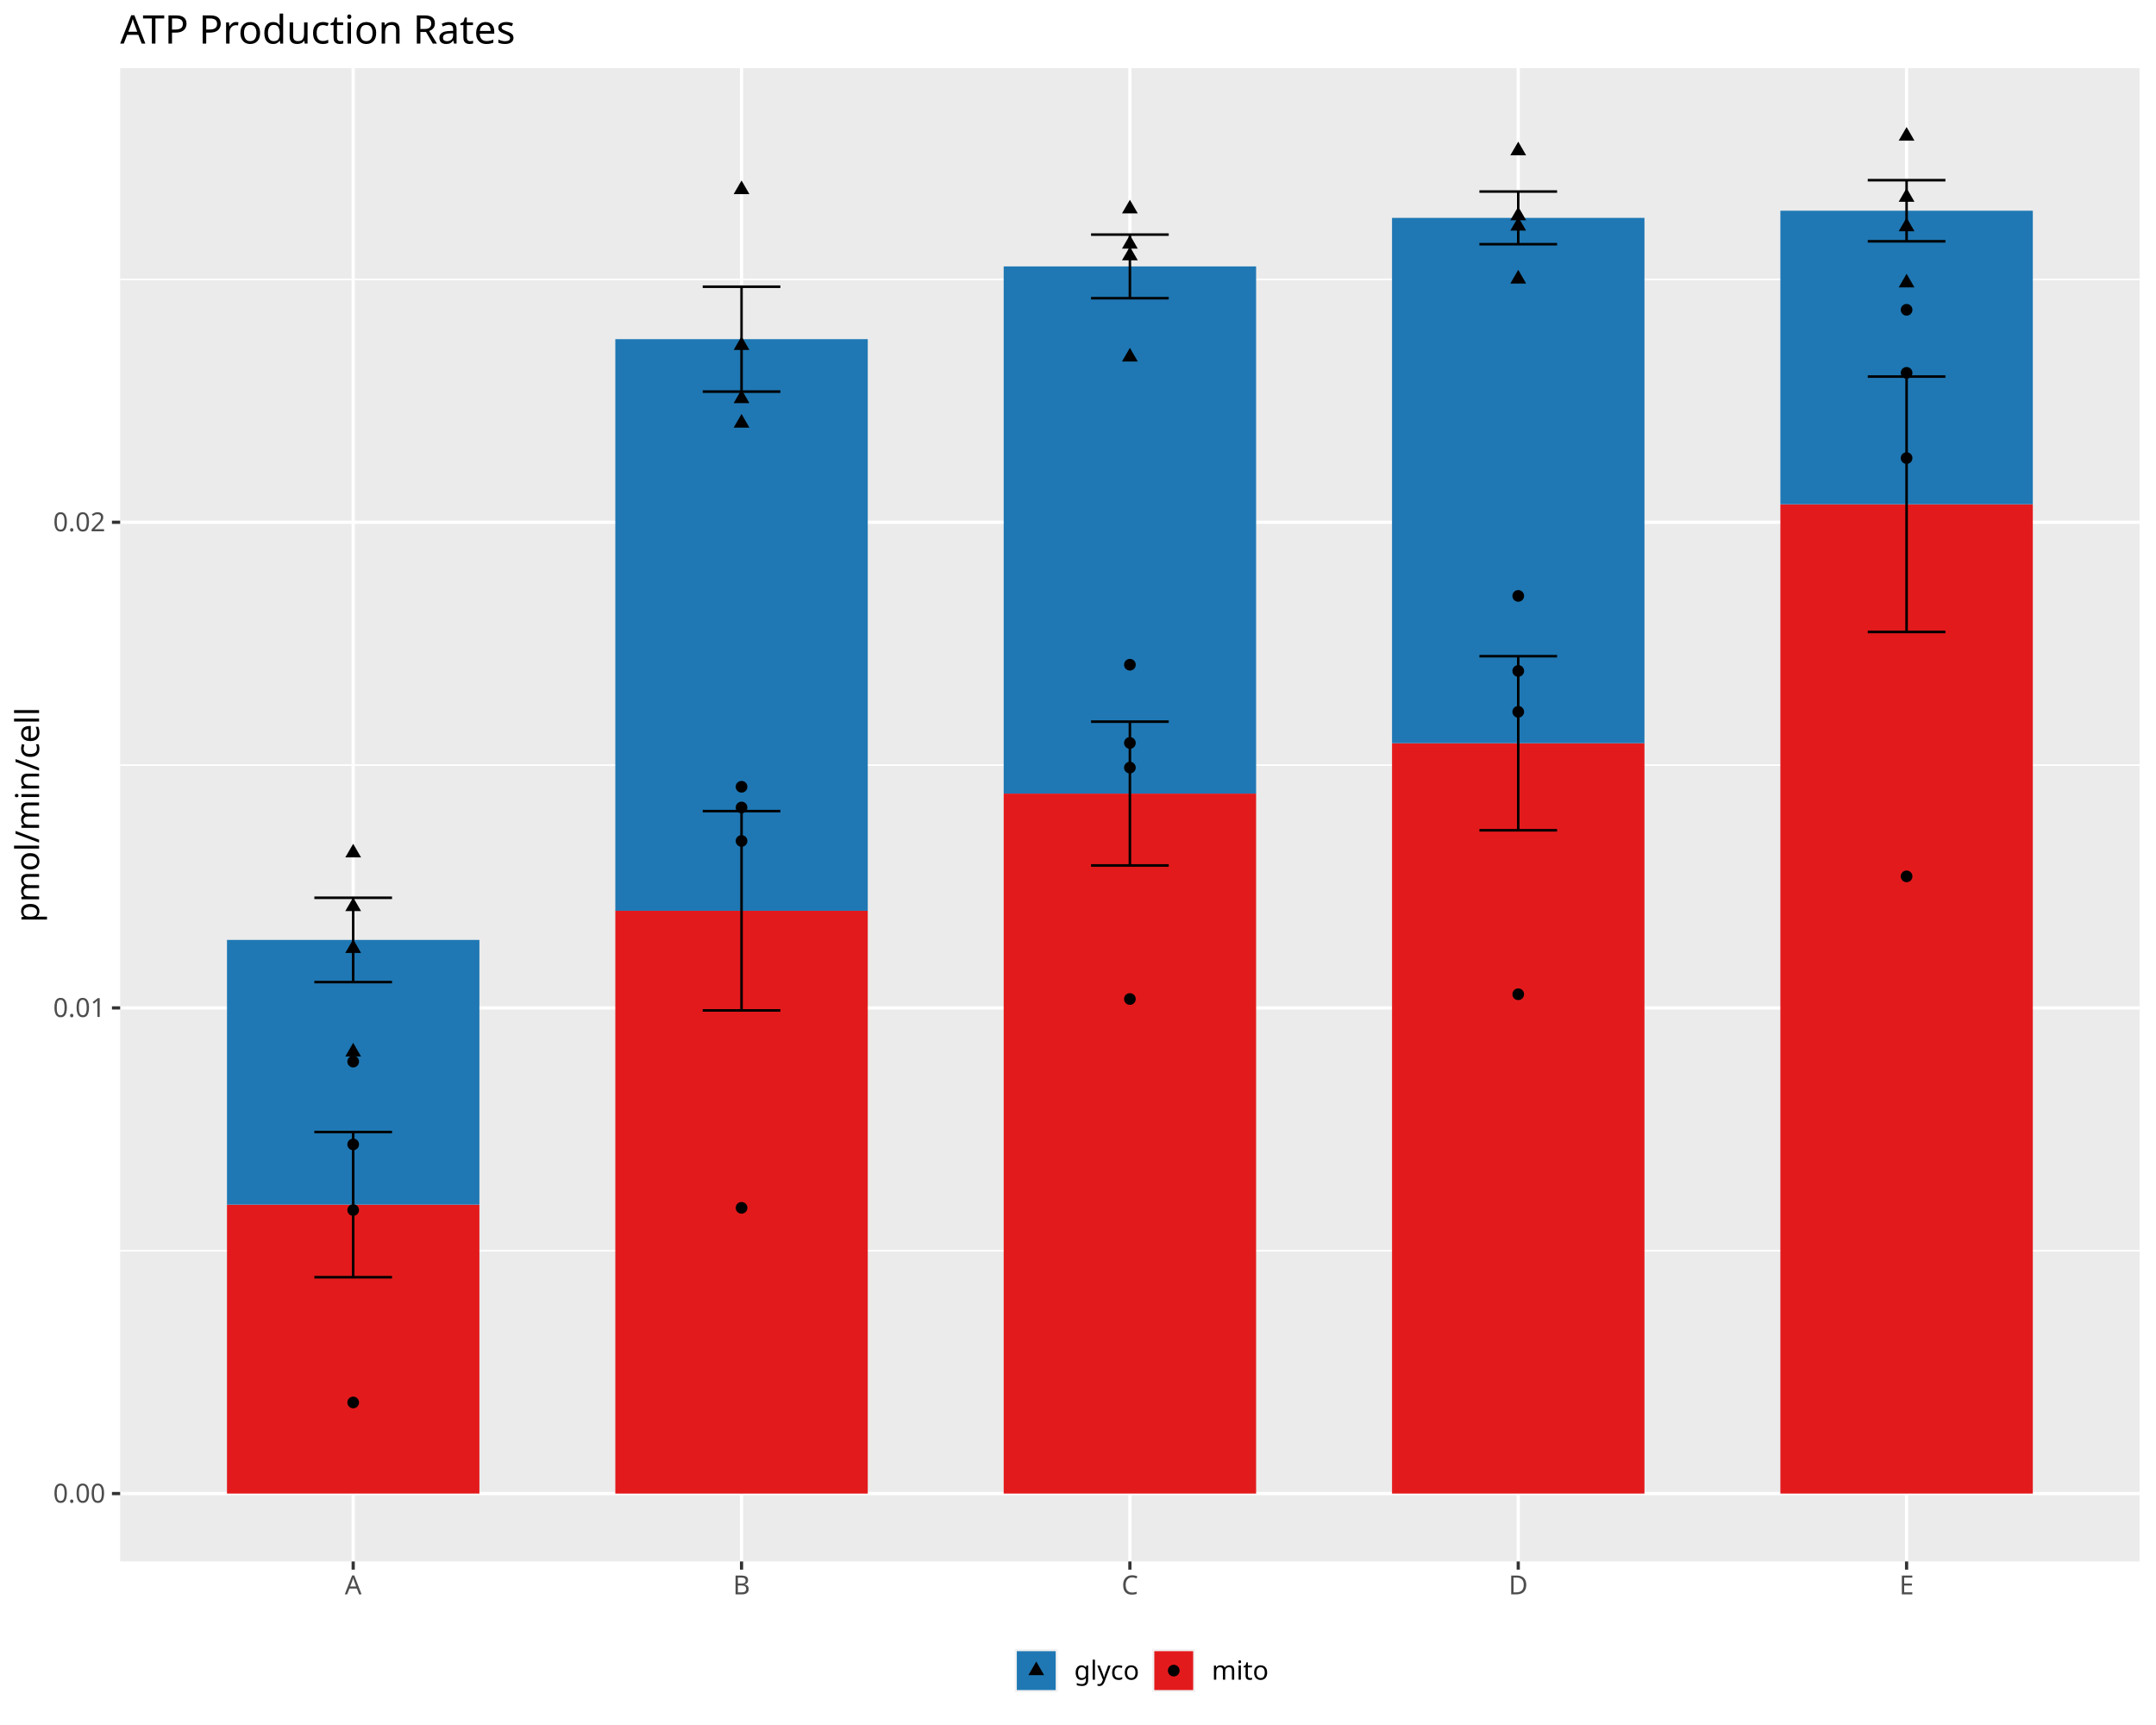
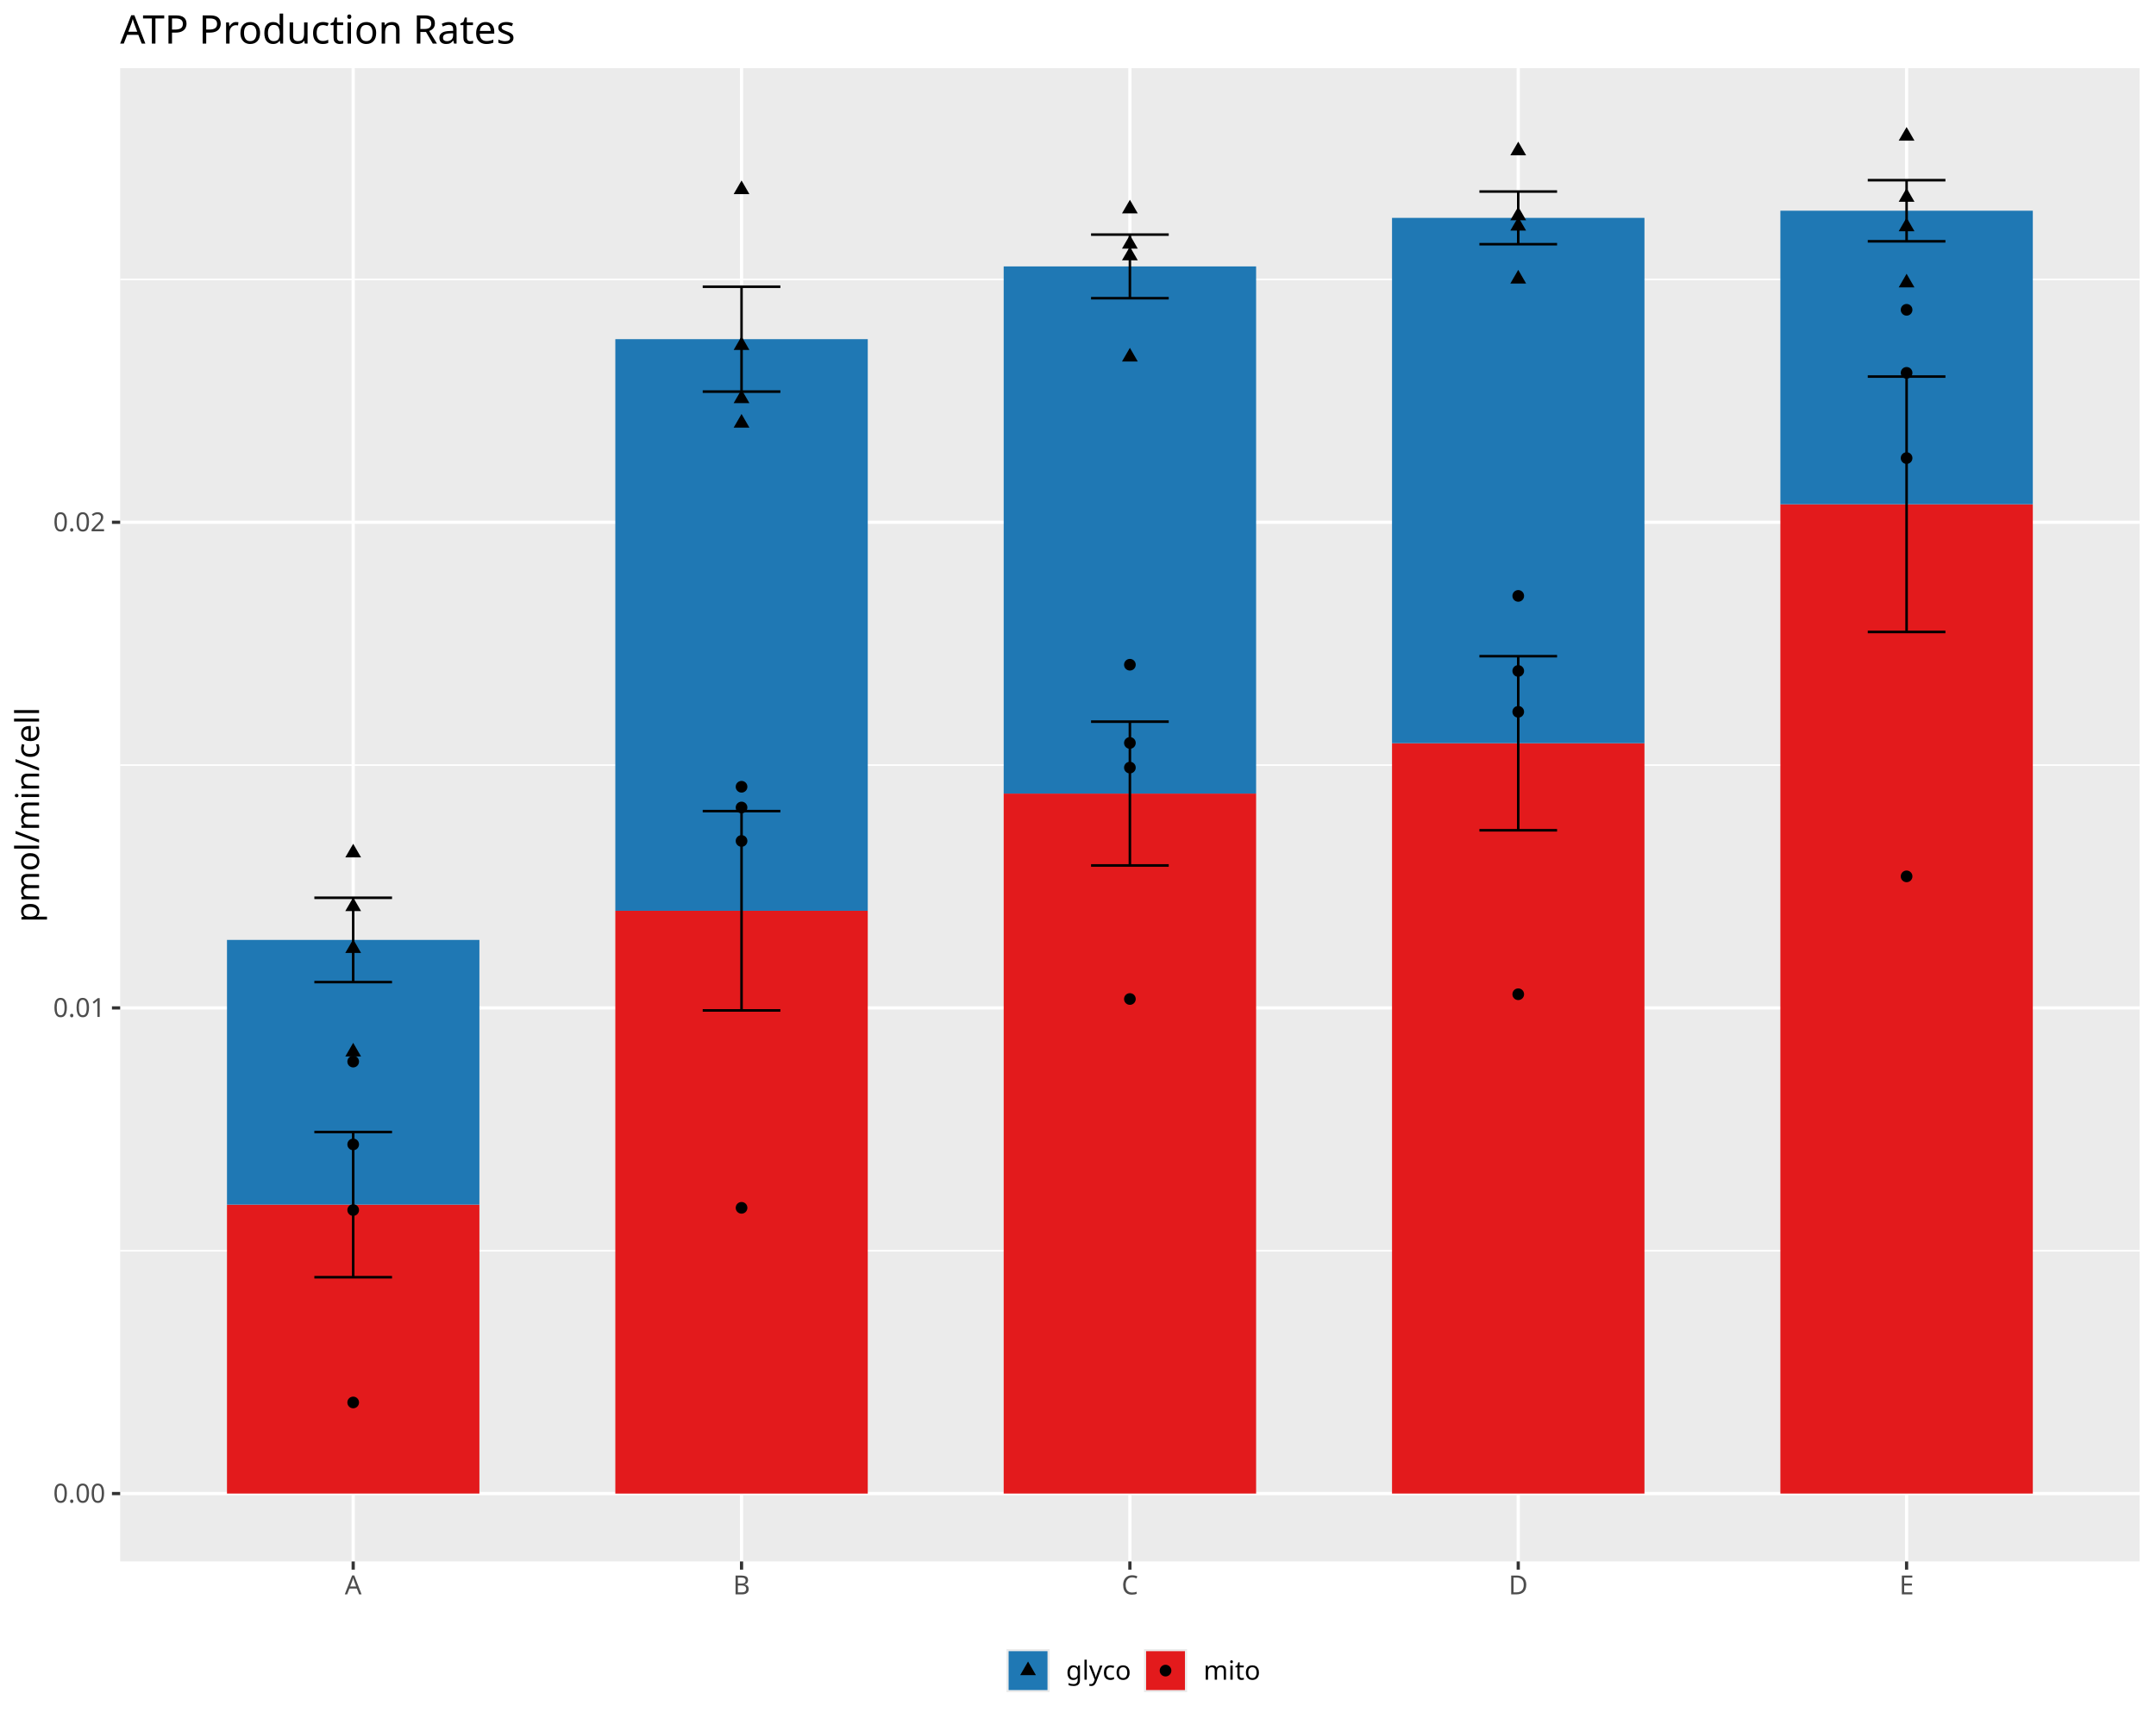
<svg xmlns="http://www.w3.org/2000/svg" class="svglite" data-engine-version="2.0" width="720.00pt" height="576.00pt" viewBox="0 0 720.00 576.00">
  <defs>
    <style type="text/css">
    .svglite line, .svglite polyline, .svglite polygon, .svglite path, .svglite rect, .svglite circle {
      fill: none;
      stroke: #000000;
      stroke-linecap: round;
      stroke-linejoin: round;
      stroke-miterlimit: 10.00;
    }
  </style>
  </defs>
  <rect width="100%" height="100%" style="stroke: none; fill: #FFFFFF;" />
  <defs>
    <clipPath id="cpMC4wMHw3MjAuMDB8MC4wMHw1NzYuMDA=">
      <rect x="0.00" y="0.00" width="720.00" height="576.00" />
    </clipPath>
  </defs>
  <g clip-path="url(#cpMC4wMHw3MjAuMDB8MC4wMHw1NzYuMDA=)">
    <rect x="0.00" y="0.00" width="720.00" height="576.00" style="stroke-width: 1.07; stroke: #FFFFFF; fill: #FFFFFF;" />
  </g>
  <defs>
    <clipPath id="cpNDAuMTN8NzE0LjUyfDIyLjc4fDUyMS4zOQ==">
      <rect x="40.13" y="22.78" width="674.39" height="498.60" />
    </clipPath>
  </defs>
  <g clip-path="url(#cpNDAuMTN8NzE0LjUyfDIyLjc4fDUyMS4zOQ==)">
    <rect x="40.13" y="22.78" width="674.39" height="498.60" style="stroke-width: 1.07; stroke: none; fill: #EBEBEB;" />
    <polyline points="40.13,417.64 714.52,417.64 " style="stroke-width: 0.53; stroke: #FFFFFF; stroke-linecap: butt;" />
    <polyline points="40.13,255.47 714.52,255.47 " style="stroke-width: 0.53; stroke: #FFFFFF; stroke-linecap: butt;" />
    <polyline points="40.13,93.30 714.52,93.30 " style="stroke-width: 0.53; stroke: #FFFFFF; stroke-linecap: butt;" />
    <polyline points="40.13,498.72 714.52,498.72 " style="stroke-width: 1.07; stroke: #FFFFFF; stroke-linecap: butt;" />
    <polyline points="40.13,336.55 714.52,336.55 " style="stroke-width: 1.07; stroke: #FFFFFF; stroke-linecap: butt;" />
    <polyline points="40.13,174.39 714.52,174.39 " style="stroke-width: 1.07; stroke: #FFFFFF; stroke-linecap: butt;" />
    <polyline points="117.95,521.39 117.95,22.78 " style="stroke-width: 1.07; stroke: #FFFFFF; stroke-linecap: butt;" />
    <polyline points="247.64,521.39 247.64,22.78 " style="stroke-width: 1.07; stroke: #FFFFFF; stroke-linecap: butt;" />
    <polyline points="377.33,521.39 377.33,22.78 " style="stroke-width: 1.07; stroke: #FFFFFF; stroke-linecap: butt;" />
    <polyline points="507.02,521.39 507.02,22.78 " style="stroke-width: 1.07; stroke: #FFFFFF; stroke-linecap: butt;" />
    <polyline points="636.71,521.39 636.71,22.78 " style="stroke-width: 1.07; stroke: #FFFFFF; stroke-linecap: butt;" />
    <rect x="75.80" y="402.24" width="84.30" height="96.48" style="stroke-width: 1.07; stroke: none; stroke-linecap: butt; stroke-linejoin: miter; fill: #E31A1C;" />
    <rect x="75.80" y="313.85" width="84.30" height="88.39" style="stroke-width: 1.07; stroke: none; stroke-linecap: butt; stroke-linejoin: miter; fill: #1F78B4;" />
    <rect x="205.49" y="304.12" width="84.30" height="194.61" style="stroke-width: 1.07; stroke: none; stroke-linecap: butt; stroke-linejoin: miter; fill: #E31A1C;" />
    <rect x="205.49" y="113.25" width="84.30" height="190.87" style="stroke-width: 1.07; stroke: none; stroke-linecap: butt; stroke-linejoin: miter; fill: #1F78B4;" />
    <rect x="335.18" y="264.98" width="84.30" height="233.74" style="stroke-width: 1.07; stroke: none; stroke-linecap: butt; stroke-linejoin: miter; fill: #E31A1C;" />
    <rect x="335.18" y="88.96" width="84.30" height="176.02" style="stroke-width: 1.07; stroke: none; stroke-linecap: butt; stroke-linejoin: miter; fill: #1F78B4;" />
    <rect x="464.87" y="248.17" width="84.30" height="250.55" style="stroke-width: 1.07; stroke: none; stroke-linecap: butt; stroke-linejoin: miter; fill: #E31A1C;" />
    <rect x="464.87" y="72.75" width="84.30" height="175.42" style="stroke-width: 1.07; stroke: none; stroke-linecap: butt; stroke-linejoin: miter; fill: #1F78B4;" />
    <rect x="594.56" y="168.38" width="84.30" height="330.34" style="stroke-width: 1.07; stroke: none; stroke-linecap: butt; stroke-linejoin: miter; fill: #E31A1C;" />
    <rect x="594.56" y="70.36" width="84.30" height="98.02" style="stroke-width: 1.07; stroke: none; stroke-linecap: butt; stroke-linejoin: miter; fill: #1F78B4;" />
    <polyline points="104.98,378.00 130.92,378.00 " style="stroke-width: 0.85; stroke-linecap: butt;" />
    <polyline points="117.95,378.00 117.95,426.48 " style="stroke-width: 0.85; stroke-linecap: butt;" />
    <polyline points="104.98,426.48 130.92,426.48 " style="stroke-width: 0.85; stroke-linecap: butt;" />
    <polyline points="104.98,299.78 130.92,299.78 " style="stroke-width: 0.85; stroke-linecap: butt;" />
    <polyline points="117.95,299.78 117.95,327.93 " style="stroke-width: 0.85; stroke-linecap: butt;" />
    <polyline points="104.98,327.93 130.92,327.93 " style="stroke-width: 0.85; stroke-linecap: butt;" />
    <polyline points="234.67,270.84 260.61,270.84 " style="stroke-width: 0.85; stroke-linecap: butt;" />
    <polyline points="247.64,270.84 247.64,337.39 " style="stroke-width: 0.85; stroke-linecap: butt;" />
    <polyline points="234.67,337.39 260.61,337.39 " style="stroke-width: 0.85; stroke-linecap: butt;" />
    <polyline points="234.67,95.74 260.61,95.74 " style="stroke-width: 0.85; stroke-linecap: butt;" />
    <polyline points="247.64,95.74 247.64,130.76 " style="stroke-width: 0.85; stroke-linecap: butt;" />
    <polyline points="234.67,130.76 260.61,130.76 " style="stroke-width: 0.85; stroke-linecap: butt;" />
    <polyline points="364.36,240.97 390.30,240.97 " style="stroke-width: 0.85; stroke-linecap: butt;" />
    <polyline points="377.33,240.97 377.33,288.99 " style="stroke-width: 0.85; stroke-linecap: butt;" />
    <polyline points="364.36,288.99 390.30,288.99 " style="stroke-width: 0.85; stroke-linecap: butt;" />
    <polyline points="364.36,78.34 390.30,78.34 " style="stroke-width: 0.85; stroke-linecap: butt;" />
    <polyline points="377.33,78.34 377.33,99.57 " style="stroke-width: 0.85; stroke-linecap: butt;" />
    <polyline points="364.36,99.57 390.30,99.57 " style="stroke-width: 0.85; stroke-linecap: butt;" />
    <polyline points="494.05,219.11 519.99,219.11 " style="stroke-width: 0.85; stroke-linecap: butt;" />
    <polyline points="507.02,219.11 507.02,277.24 " style="stroke-width: 0.85; stroke-linecap: butt;" />
    <polyline points="494.05,277.24 519.99,277.24 " style="stroke-width: 0.85; stroke-linecap: butt;" />
    <polyline points="494.05,63.96 519.99,63.96 " style="stroke-width: 0.85; stroke-linecap: butt;" />
    <polyline points="507.02,63.96 507.02,81.54 " style="stroke-width: 0.85; stroke-linecap: butt;" />
    <polyline points="494.05,81.54 519.99,81.54 " style="stroke-width: 0.85; stroke-linecap: butt;" />
    <polyline points="623.74,125.74 649.68,125.74 " style="stroke-width: 0.85; stroke-linecap: butt;" />
    <polyline points="636.71,125.74 636.71,211.02 " style="stroke-width: 0.85; stroke-linecap: butt;" />
    <polyline points="623.74,211.02 649.68,211.02 " style="stroke-width: 0.85; stroke-linecap: butt;" />
    <polyline points="623.74,60.16 649.68,60.16 " style="stroke-width: 0.85; stroke-linecap: butt;" />
    <polyline points="636.71,60.16 636.71,80.57 " style="stroke-width: 0.85; stroke-linecap: butt;" />
    <polyline points="623.74,80.57 649.68,80.57 " style="stroke-width: 0.85; stroke-linecap: butt;" />
    <circle cx="117.95" cy="468.30" r="1.95" style="stroke-width: 0.71; stroke: none; fill: #000000;" />
    <circle cx="247.64" cy="403.31" r="1.95" style="stroke-width: 0.71; stroke: none; fill: #000000;" />
    <circle cx="377.33" cy="333.58" r="1.95" style="stroke-width: 0.71; stroke: none; fill: #000000;" />
    <circle cx="507.02" cy="331.99" r="1.95" style="stroke-width: 0.71; stroke: none; fill: #000000;" />
    <circle cx="636.71" cy="292.63" r="1.95" style="stroke-width: 0.71; stroke: none; fill: #000000;" />
    <circle cx="117.95" cy="404.05" r="1.95" style="stroke-width: 0.71; stroke: none; fill: #000000;" />
    <circle cx="247.64" cy="280.81" r="1.95" style="stroke-width: 0.71; stroke: none; fill: #000000;" />
    <circle cx="377.33" cy="248.08" r="1.95" style="stroke-width: 0.71; stroke: none; fill: #000000;" />
    <circle cx="507.02" cy="224.04" r="1.95" style="stroke-width: 0.71; stroke: none; fill: #000000;" />
    <circle cx="636.71" cy="103.45" r="1.95" style="stroke-width: 0.71; stroke: none; fill: #000000;" />
    <circle cx="117.95" cy="354.48" r="1.95" style="stroke-width: 0.71; stroke: none; fill: #000000;" />
    <circle cx="247.64" cy="262.71" r="1.95" style="stroke-width: 0.71; stroke: none; fill: #000000;" />
    <circle cx="377.33" cy="256.31" r="1.95" style="stroke-width: 0.71; stroke: none; fill: #000000;" />
    <circle cx="507.02" cy="237.68" r="1.95" style="stroke-width: 0.71; stroke: none; fill: #000000;" />
    <circle cx="636.71" cy="124.50" r="1.95" style="stroke-width: 0.71; stroke: none; fill: #000000;" />
    <circle cx="117.95" cy="382.13" r="1.95" style="stroke-width: 0.71; stroke: none; fill: #000000;" />
    <circle cx="247.64" cy="269.63" r="1.95" style="stroke-width: 0.71; stroke: none; fill: #000000;" />
    <circle cx="377.33" cy="221.96" r="1.95" style="stroke-width: 0.71; stroke: none; fill: #000000;" />
    <circle cx="507.02" cy="198.98" r="1.95" style="stroke-width: 0.71; stroke: none; fill: #000000;" />
    <circle cx="636.71" cy="152.96" r="1.95" style="stroke-width: 0.71; stroke: none; fill: #000000;" />
    <polygon points="117.95,299.66 120.58,304.22 115.31,304.22 " style="stroke-width: 0.71; stroke: none; fill: #000000;" />
    <polygon points="247.64,130.05 250.27,134.61 245.00,134.61 " style="stroke-width: 0.71; stroke: none; fill: #000000;" />
    <polygon points="377.33,116.15 379.96,120.71 374.69,120.71 " style="stroke-width: 0.71; stroke: none; fill: #000000;" />
    <polygon points="507.02,90.11 509.65,94.67 504.38,94.67 " style="stroke-width: 0.71; stroke: none; fill: #000000;" />
    <polygon points="636.71,91.41 639.34,95.97 634.07,95.97 " style="stroke-width: 0.71; stroke: none; fill: #000000;" />
    <polygon points="117.95,281.74 120.58,286.30 115.31,286.30 " style="stroke-width: 0.71; stroke: none; fill: #000000;" />
    <polygon points="247.64,60.26 250.27,64.82 245.00,64.82 " style="stroke-width: 0.71; stroke: none; fill: #000000;" />
    <polygon points="377.33,66.70 379.96,71.26 374.69,71.26 " style="stroke-width: 0.71; stroke: none; fill: #000000;" />
    <polygon points="507.02,47.29 509.65,51.85 504.38,51.85 " style="stroke-width: 0.71; stroke: none; fill: #000000;" />
    <polygon points="636.71,42.41 639.34,46.97 634.07,46.97 " style="stroke-width: 0.71; stroke: none; fill: #000000;" />
    <polygon points="117.95,313.64 120.58,318.20 115.31,318.20 " style="stroke-width: 0.71; stroke: none; fill: #000000;" />
    <polygon points="247.64,138.23 250.27,142.79 245.00,142.79 " style="stroke-width: 0.71; stroke: none; fill: #000000;" />
    <polygon points="377.33,82.35 379.96,86.91 374.69,86.91 " style="stroke-width: 0.71; stroke: none; fill: #000000;" />
    <polygon points="507.02,68.99 509.65,73.55 504.38,73.55 " style="stroke-width: 0.71; stroke: none; fill: #000000;" />
    <polygon points="636.71,62.81 639.34,67.37 634.07,67.37 " style="stroke-width: 0.71; stroke: none; fill: #000000;" />
    <polygon points="117.95,348.21 120.58,352.77 115.31,352.77 " style="stroke-width: 0.71; stroke: none; fill: #000000;" />
    <polygon points="247.64,112.30 250.27,116.86 245.00,116.86 " style="stroke-width: 0.71; stroke: none; fill: #000000;" />
    <polygon points="377.33,78.46 379.96,83.02 374.69,83.02 " style="stroke-width: 0.71; stroke: none; fill: #000000;" />
    <polygon points="507.02,72.44 509.65,77.00 504.38,77.00 " style="stroke-width: 0.71; stroke: none; fill: #000000;" />
    <polygon points="636.71,72.66 639.34,77.22 634.07,77.22 " style="stroke-width: 0.71; stroke: none; fill: #000000;" />
  </g>
  <g clip-path="url(#cpMC4wMHw3MjAuMDB8MC4wMHw1NzYuMDA=)">
    <text x="35.20" y="501.75" text-anchor="end" style="font-size: 8.80px; fill: #4D4D4D; font-family: sans;" textLength="17.13px" lengthAdjust="spacingAndGlyphs">0.00</text>
    <text x="35.20" y="339.58" text-anchor="end" style="font-size: 8.80px; fill: #4D4D4D; font-family: sans;" textLength="17.13px" lengthAdjust="spacingAndGlyphs">0.01</text>
    <text x="35.20" y="177.41" text-anchor="end" style="font-size: 8.80px; fill: #4D4D4D; font-family: sans;" textLength="17.13px" lengthAdjust="spacingAndGlyphs">0.02</text>
    <polyline points="37.39,498.72 40.13,498.72 " style="stroke-width: 1.07; stroke: #333333; stroke-linecap: butt;" />
    <polyline points="37.39,336.55 40.13,336.55 " style="stroke-width: 1.07; stroke: #333333; stroke-linecap: butt;" />
    <polyline points="37.39,174.39 40.13,174.39 " style="stroke-width: 1.07; stroke: #333333; stroke-linecap: butt;" />
    <polyline points="117.95,524.13 117.95,521.39 " style="stroke-width: 1.07; stroke: #333333; stroke-linecap: butt;" />
    <polyline points="247.64,524.13 247.64,521.39 " style="stroke-width: 1.07; stroke: #333333; stroke-linecap: butt;" />
    <polyline points="377.33,524.13 377.33,521.39 " style="stroke-width: 1.07; stroke: #333333; stroke-linecap: butt;" />
    <polyline points="507.02,524.13 507.02,521.39 " style="stroke-width: 1.07; stroke: #333333; stroke-linecap: butt;" />
    <polyline points="636.71,524.13 636.71,521.39 " style="stroke-width: 1.07; stroke: #333333; stroke-linecap: butt;" />
    <text x="117.95" y="532.38" text-anchor="middle" style="font-size: 8.80px; fill: #4D4D4D; font-family: sans;" textLength="5.87px" lengthAdjust="spacingAndGlyphs">A</text>
    <text x="247.64" y="532.38" text-anchor="middle" style="font-size: 8.80px; fill: #4D4D4D; font-family: sans;" textLength="5.87px" lengthAdjust="spacingAndGlyphs">B</text>
    <text x="377.33" y="532.38" text-anchor="middle" style="font-size: 8.80px; fill: #4D4D4D; font-family: sans;" textLength="6.36px" lengthAdjust="spacingAndGlyphs">C</text>
    <text x="507.02" y="532.38" text-anchor="middle" style="font-size: 8.80px; fill: #4D4D4D; font-family: sans;" textLength="6.36px" lengthAdjust="spacingAndGlyphs">D</text>
    <text x="636.71" y="532.38" text-anchor="middle" style="font-size: 8.80px; fill: #4D4D4D; font-family: sans;" textLength="5.87px" lengthAdjust="spacingAndGlyphs">E</text>
    <text transform="translate(13.05,272.09) rotate(-90)" text-anchor="middle" style="font-size: 11.00px; font-family: sans;" textLength="64.19px" lengthAdjust="spacingAndGlyphs">pmol/min/cell</text>
-     <rect x="327.90" y="545.16" width="98.85" height="25.36" style="stroke-width: 1.07; stroke: none; fill: #FFFFFF;" />
-     <rect x="338.86" y="550.64" width="14.40" height="14.40" style="stroke-width: 1.07; stroke: none; fill: #F2F2F2;" />
-     <rect x="339.57" y="551.35" width="12.98" height="12.98" style="stroke-width: 1.07; stroke: none; stroke-linecap: butt; stroke-linejoin: miter; fill: #1F78B4;" />
-     <polygon points="346.06,554.80 348.69,559.36 343.43,559.36 " style="stroke-width: 0.71; stroke: none; fill: #000000;" />
-     <rect x="384.77" y="550.64" width="14.40" height="14.40" style="stroke-width: 1.07; stroke: none; fill: #F2F2F2;" />
-     <rect x="385.48" y="551.35" width="12.98" height="12.98" style="stroke-width: 1.07; stroke: none; stroke-linecap: butt; stroke-linejoin: miter; fill: #E31A1C;" />
-     <circle cx="391.97" cy="557.84" r="1.95" style="stroke-width: 0.71; stroke: none; fill: #000000;" />
-     <text x="358.74" y="560.87" style="font-size: 8.80px; font-family: sans;" textLength="20.55px" lengthAdjust="spacingAndGlyphs">glyco</text>
-     <text x="404.65" y="560.87" style="font-size: 8.80px; font-family: sans;" textLength="16.63px" lengthAdjust="spacingAndGlyphs">mito</text>
+     <rect x="330.64" y="545.16" width="93.37" height="25.36" style="stroke-width: 1.07; stroke: none; fill: #FFFFFF;" />
+     <rect x="336.12" y="550.64" width="14.40" height="14.40" style="stroke-width: 1.07; stroke: none; fill: #EBEBEB;" />
+     <rect x="336.83" y="551.35" width="12.98" height="12.98" style="stroke-width: 1.07; stroke: none; stroke-linecap: butt; stroke-linejoin: miter; fill: #1F78B4;" />
+     <polygon points="343.32,554.80 345.95,559.36 340.69,559.36 " style="stroke-width: 0.71; stroke: none; fill: #000000;" />
+     <rect x="382.03" y="550.64" width="14.40" height="14.40" style="stroke-width: 1.07; stroke: none; fill: #EBEBEB;" />
+     <rect x="382.74" y="551.35" width="12.98" height="12.98" style="stroke-width: 1.07; stroke: none; stroke-linecap: butt; stroke-linejoin: miter; fill: #E31A1C;" />
+     <circle cx="389.23" cy="557.84" r="1.95" style="stroke-width: 0.71; stroke: none; fill: #000000;" />
+     <text x="356.00" y="560.87" style="font-size: 8.80px; font-family: sans;" textLength="20.55px" lengthAdjust="spacingAndGlyphs">glyco</text>
+     <text x="401.91" y="560.87" style="font-size: 8.80px; font-family: sans;" textLength="16.63px" lengthAdjust="spacingAndGlyphs">mito</text>
    <text x="40.13" y="14.56" style="font-size: 13.20px; font-family: sans;" textLength="130.62px" lengthAdjust="spacingAndGlyphs">ATP Production Rates</text>
  </g>
</svg>
